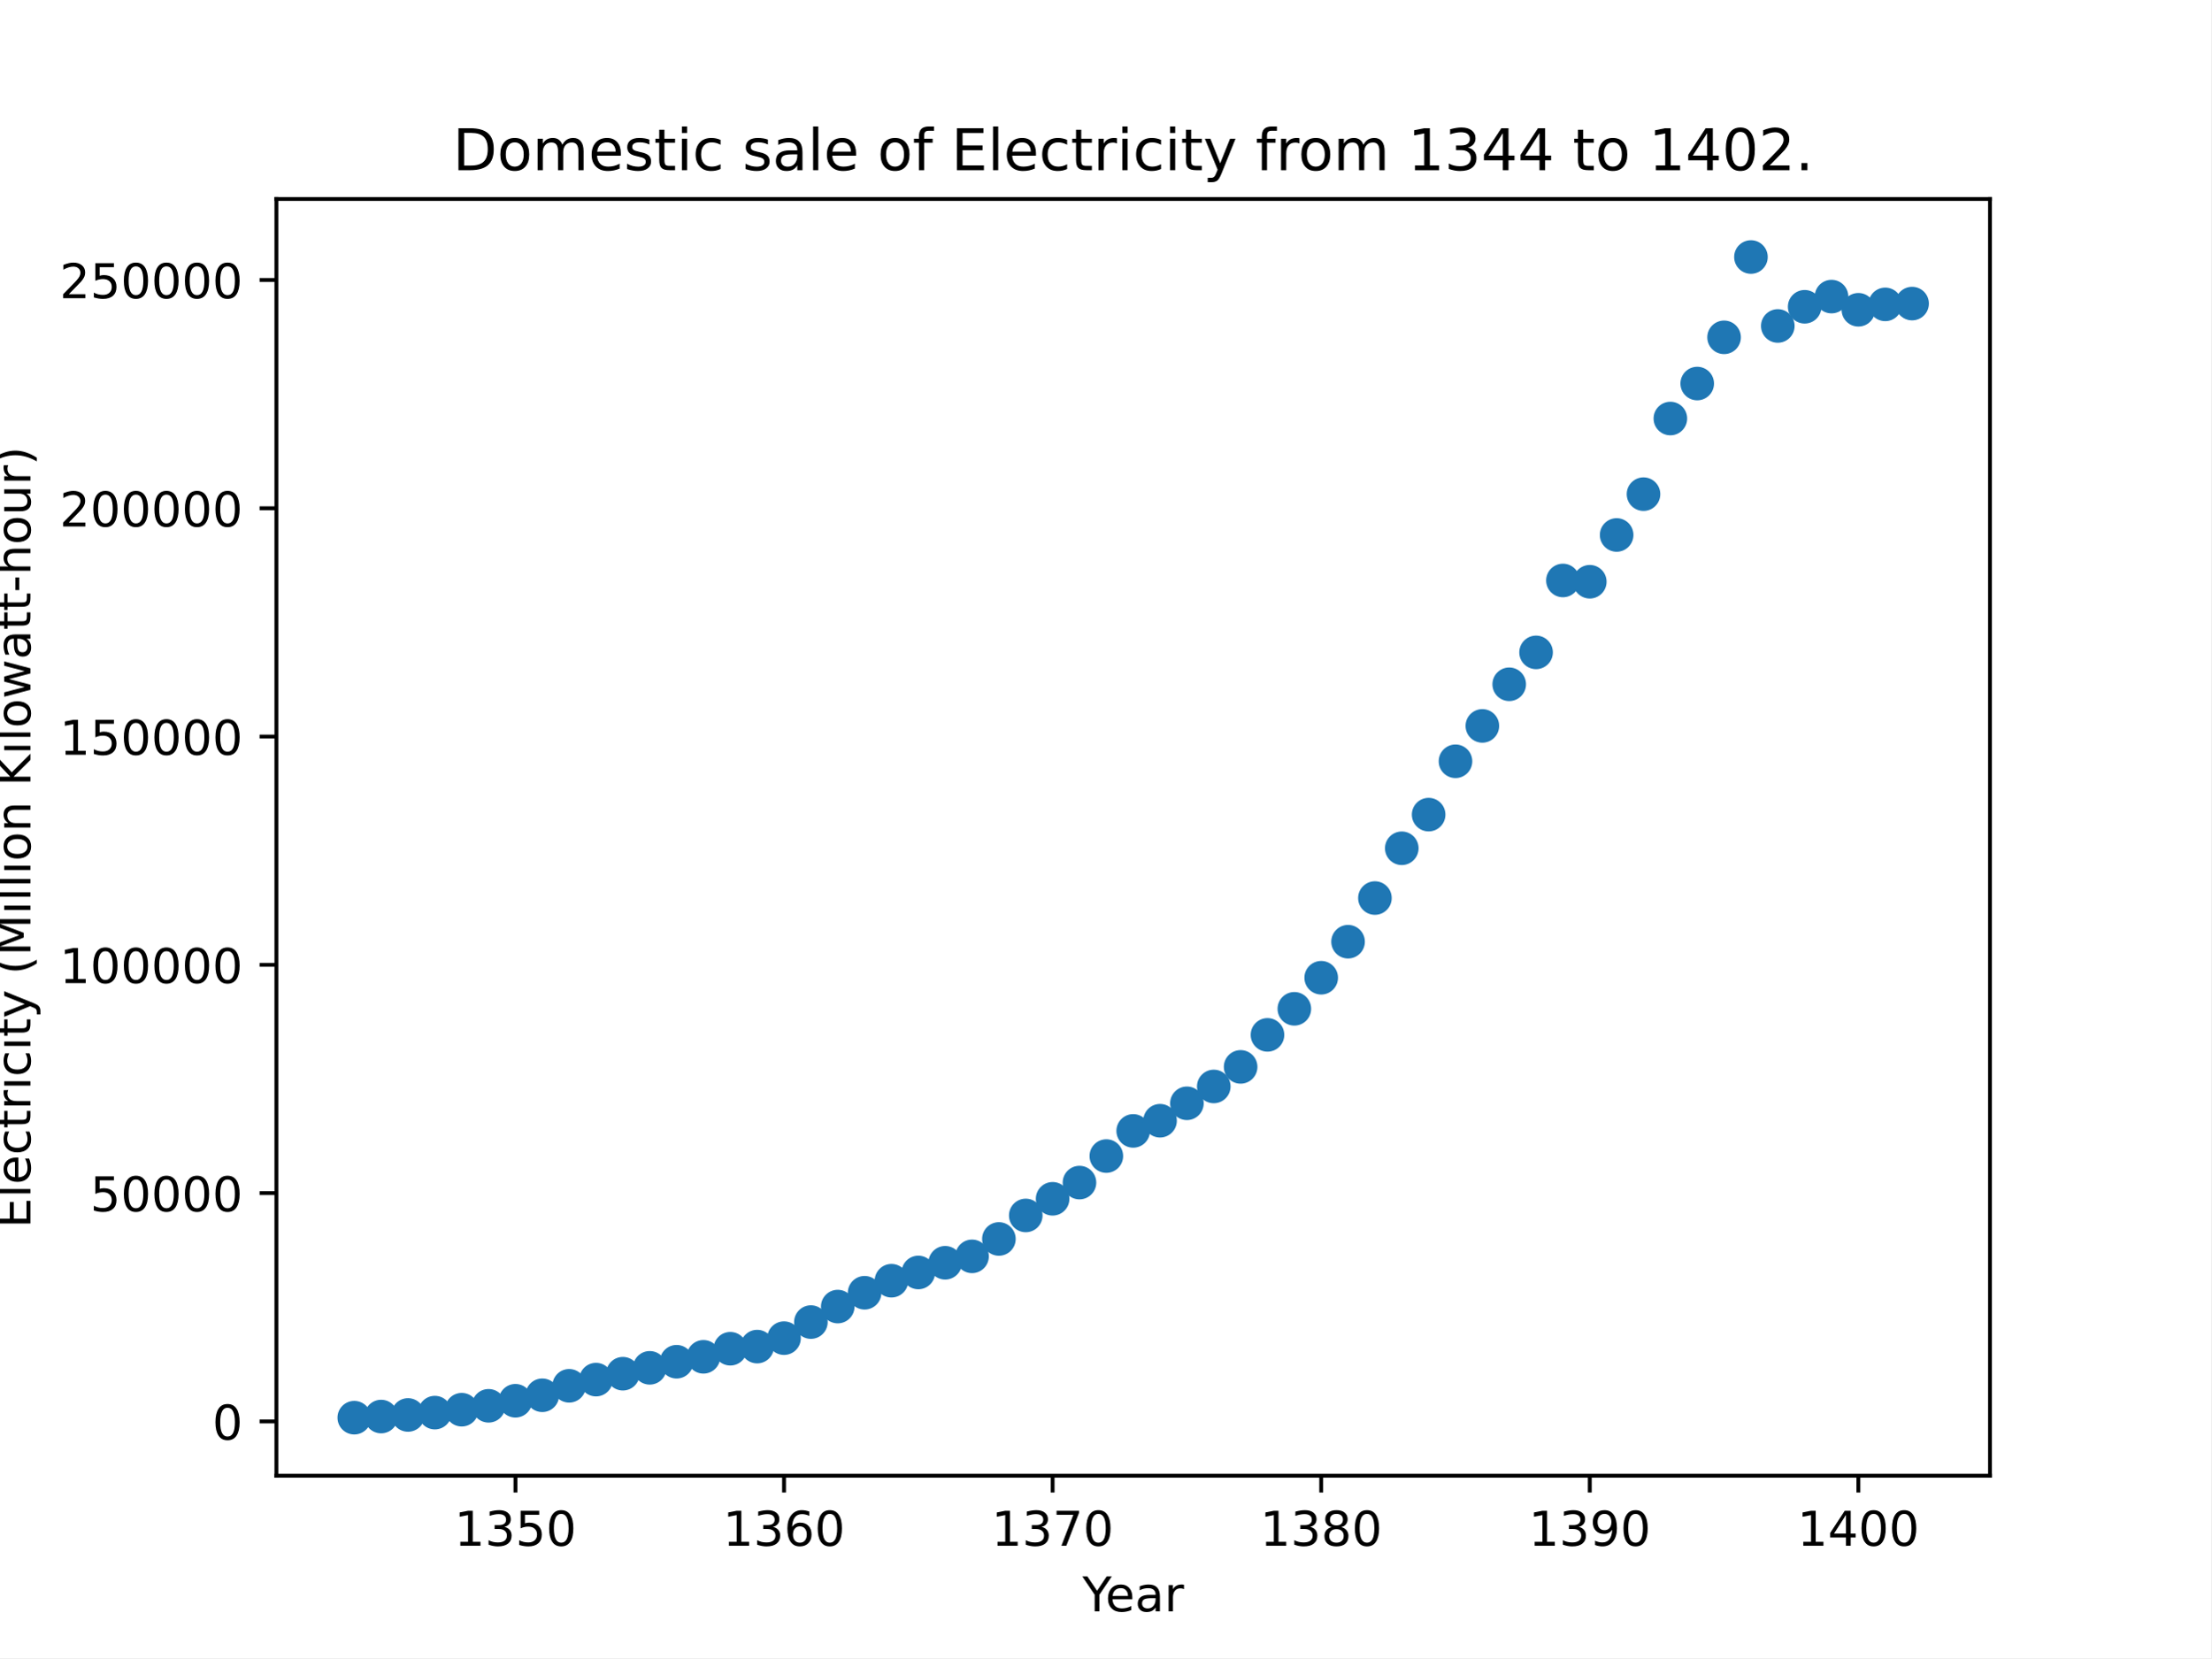
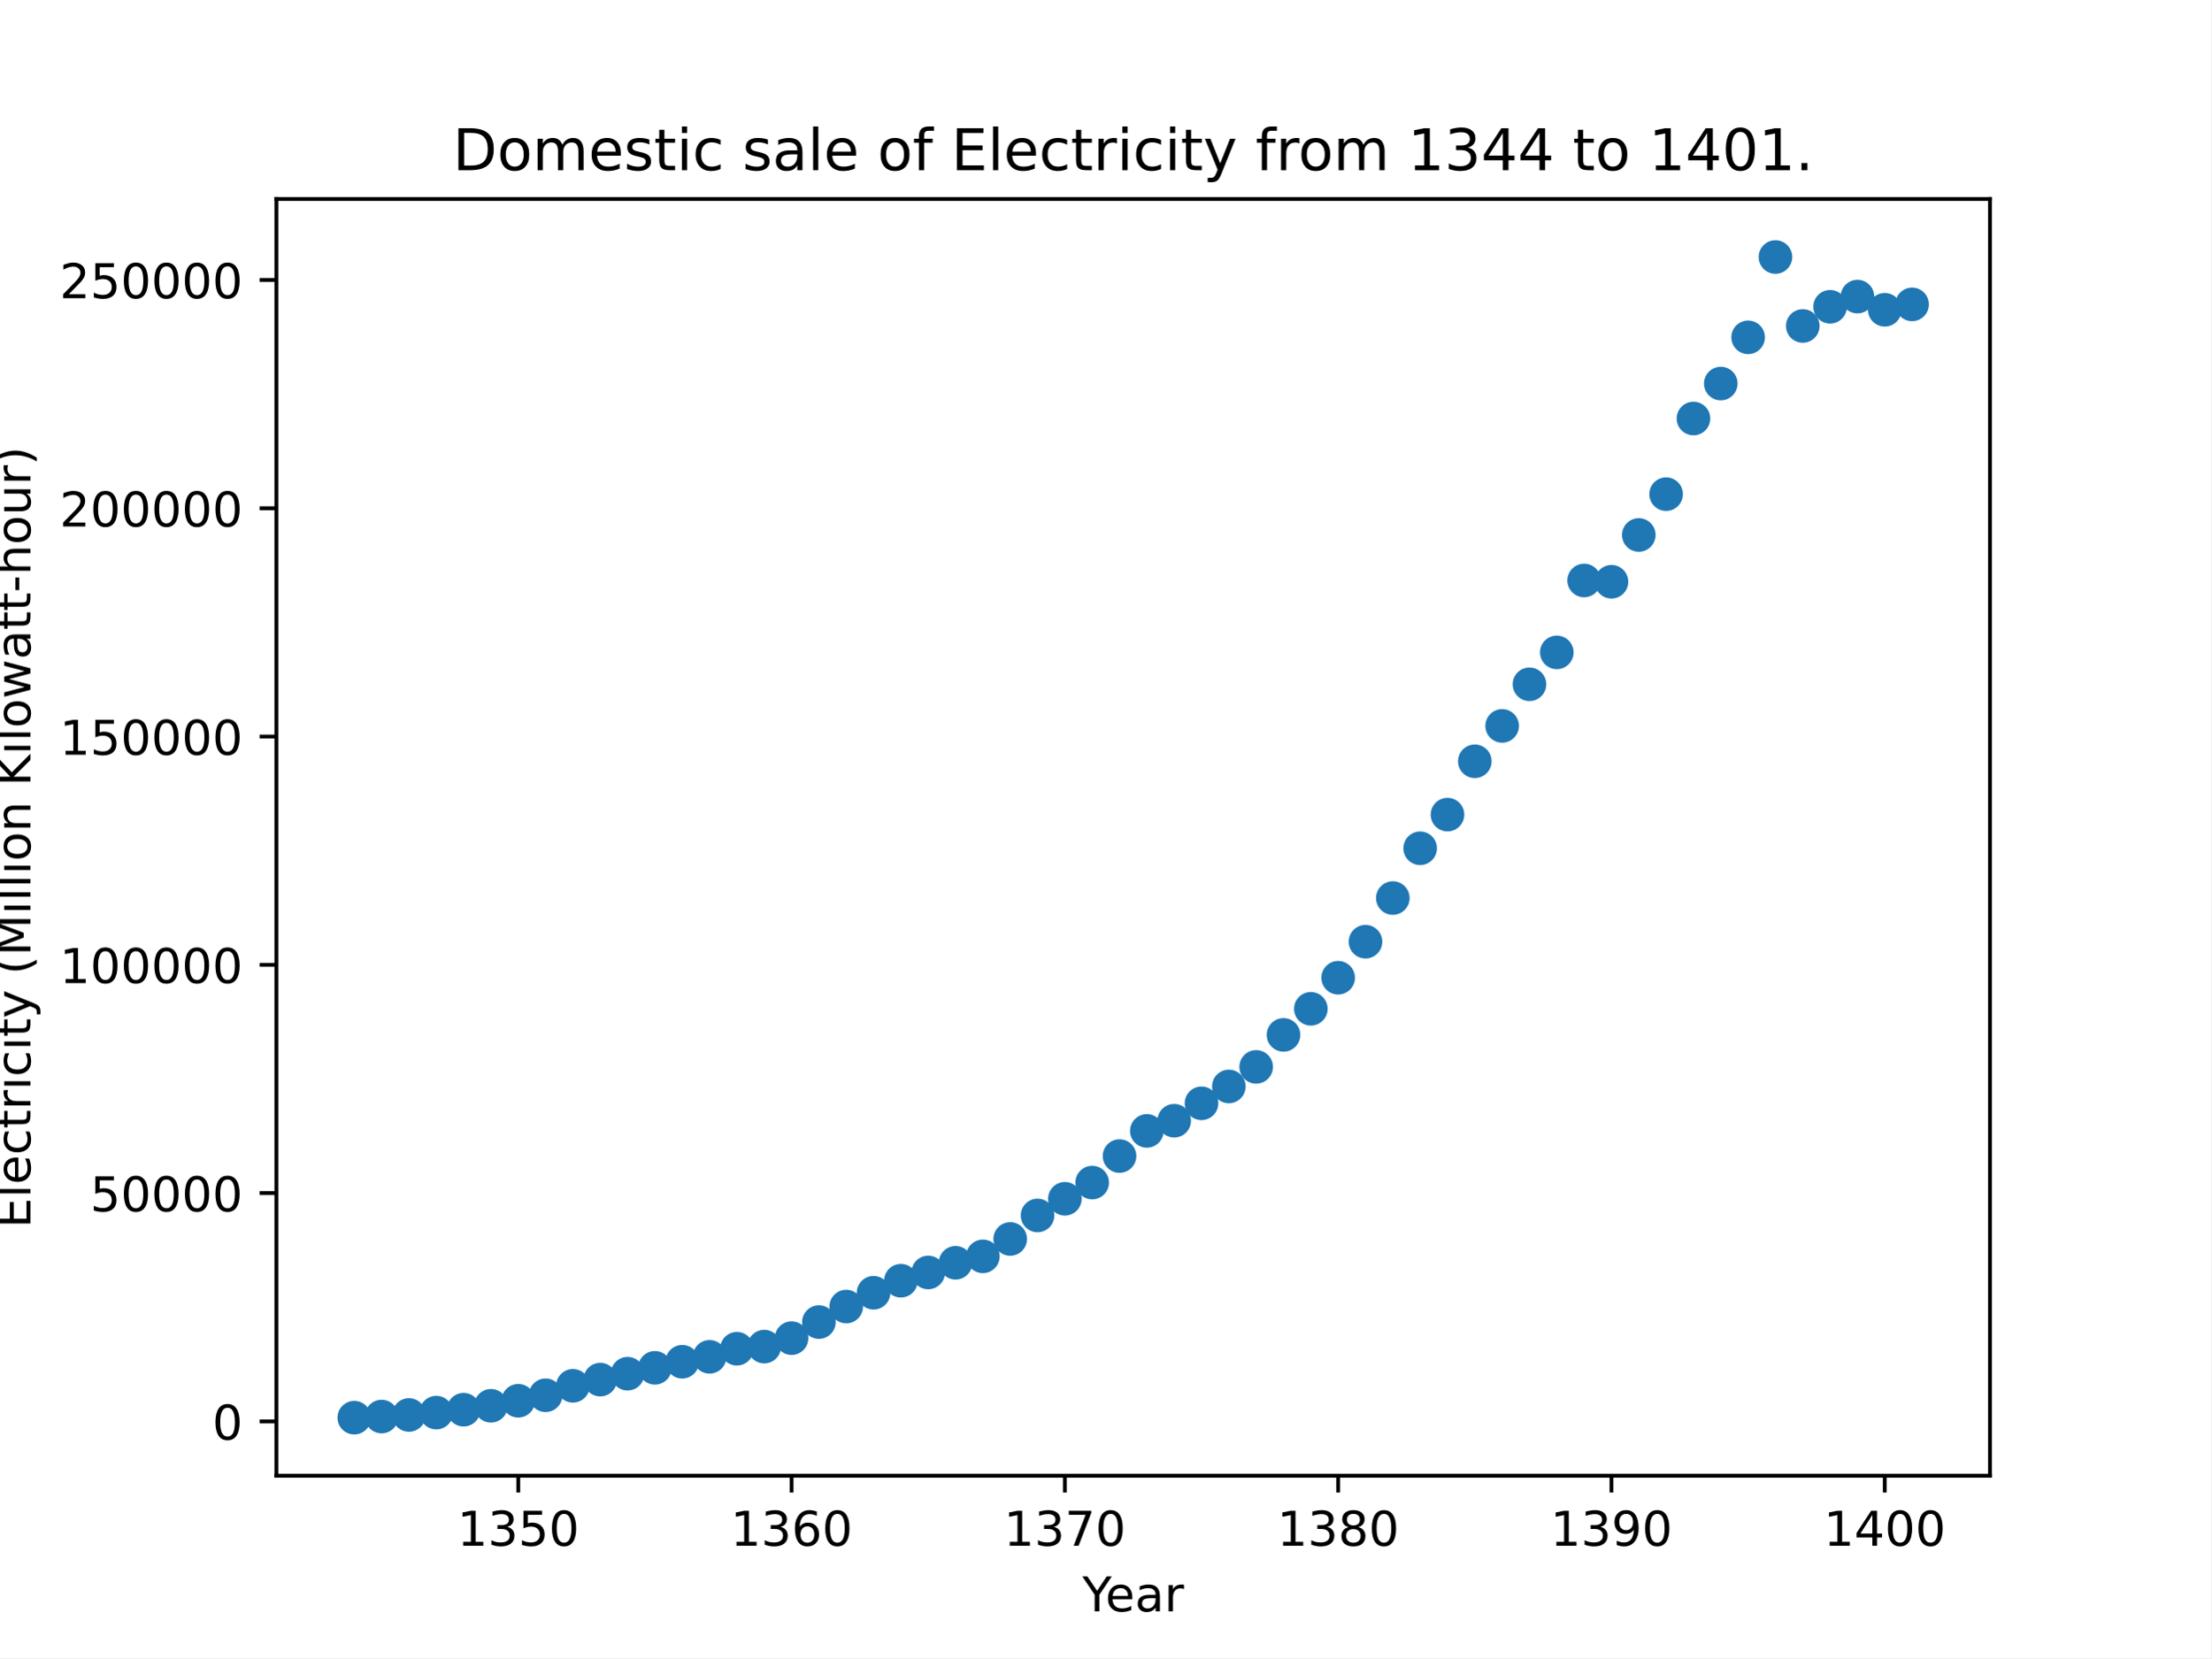
<svg xmlns="http://www.w3.org/2000/svg" xmlns:xlink="http://www.w3.org/1999/xlink" width="460.8pt" height="345.6pt" viewBox="0 0 460.8 345.6" version="1.1">
  <defs>
    <style type="text/css">*{stroke-linejoin: round; stroke-linecap: butt}</style>
  </defs>
  <g id="figure_1">
    <g id="patch_1">
      <path d="M 0 345.6  L 460.8 345.6  L 460.8 0  L 0 0  z " style="fill: #ffffff" />
    </g>
    <g id="axes_1">
      <g id="patch_2">
        <path d="M 57.6 307.584  L 414.72 307.584  L 414.72 41.472  L 57.6 41.472  z " style="fill: #ffffff" />
      </g>
      <g id="PathCollection_1">
        <defs>
-           <path id="m6c94545c7d" d="M 0 3  C 0.796 3 1.559 2.684 2.121 2.121  C 2.684 1.559 3 0.796 3 0  C 3 -0.796 2.684 -1.559 2.121 -2.121  C 1.559 -2.684 0.796 -3 0 -3  C -0.796 -3 -1.559 -2.684 -2.121 -2.121  C -2.684 -1.559 -3 -0.796 -3 0  C -3 0.796 -2.684 1.559 -2.121 2.121  C -1.559 2.684 -0.796 3 0 3  z " style="stroke: #1f77b4" />
+           <path id="m1fe29f8b60" d="M 0 3  C 0.796 3 1.559 2.684 2.121 2.121  C 2.684 1.559 3 0.796 3 0  C 3 -0.796 2.684 -1.559 2.121 -2.121  C 1.559 -2.684 0.796 -3 0 -3  C -0.796 -3 -1.559 -2.684 -2.121 -2.121  C -2.684 -1.559 -3 -0.796 -3 0  C -3 0.796 -2.684 1.559 -2.121 2.121  C -1.559 2.684 -0.796 3 0 3  z " style="stroke: #1f77b4" />
        </defs>
-         <g clip-path="url(#p68ad4eef3e)">
-           <use xlink:href="#m6c94545c7d" x="73.833" y="295.488" style="fill: #1f77b4; stroke: #1f77b4" />
-           <use xlink:href="#m6c94545c7d" x="79.43" y="295.254" style="fill: #1f77b4; stroke: #1f77b4" />
-           <use xlink:href="#m6c94545c7d" x="85.028" y="294.924" style="fill: #1f77b4; stroke: #1f77b4" />
-           <use xlink:href="#m6c94545c7d" x="90.625" y="294.434" style="fill: #1f77b4; stroke: #1f77b4" />
-           <use xlink:href="#m6c94545c7d" x="96.223" y="293.826" style="fill: #1f77b4; stroke: #1f77b4" />
-           <use xlink:href="#m6c94545c7d" x="101.82" y="293.012" style="fill: #1f77b4; stroke: #1f77b4" />
-           <use xlink:href="#m6c94545c7d" x="107.418" y="291.964" style="fill: #1f77b4; stroke: #1f77b4" />
-           <use xlink:href="#m6c94545c7d" x="113.015" y="290.818" style="fill: #1f77b4; stroke: #1f77b4" />
-           <use xlink:href="#m6c94545c7d" x="118.613" y="288.845" style="fill: #1f77b4; stroke: #1f77b4" />
-           <use xlink:href="#m6c94545c7d" x="124.21" y="287.555" style="fill: #1f77b4; stroke: #1f77b4" />
-           <use xlink:href="#m6c94545c7d" x="129.808" y="286.323" style="fill: #1f77b4; stroke: #1f77b4" />
-           <use xlink:href="#m6c94545c7d" x="135.405" y="285.098" style="fill: #1f77b4; stroke: #1f77b4" />
-           <use xlink:href="#m6c94545c7d" x="141.003" y="283.83" style="fill: #1f77b4; stroke: #1f77b4" />
-           <use xlink:href="#m6c94545c7d" x="146.6" y="282.803" style="fill: #1f77b4; stroke: #1f77b4" />
-           <use xlink:href="#m6c94545c7d" x="152.198" y="281.117" style="fill: #1f77b4; stroke: #1f77b4" />
-           <use xlink:href="#m6c94545c7d" x="157.795" y="280.674" style="fill: #1f77b4; stroke: #1f77b4" />
-           <use xlink:href="#m6c94545c7d" x="163.393" y="278.912" style="fill: #1f77b4; stroke: #1f77b4" />
-           <use xlink:href="#m6c94545c7d" x="168.99" y="275.563" style="fill: #1f77b4; stroke: #1f77b4" />
-           <use xlink:href="#m6c94545c7d" x="174.588" y="272.328" style="fill: #1f77b4; stroke: #1f77b4" />
-           <use xlink:href="#m6c94545c7d" x="180.185" y="269.451" style="fill: #1f77b4; stroke: #1f77b4" />
-           <use xlink:href="#m6c94545c7d" x="185.783" y="266.942" style="fill: #1f77b4; stroke: #1f77b4" />
-           <use xlink:href="#m6c94545c7d" x="191.38" y="265.223" style="fill: #1f77b4; stroke: #1f77b4" />
-           <use xlink:href="#m6c94545c7d" x="196.978" y="263.204" style="fill: #1f77b4; stroke: #1f77b4" />
-           <use xlink:href="#m6c94545c7d" x="202.575" y="261.865" style="fill: #1f77b4; stroke: #1f77b4" />
-           <use xlink:href="#m6c94545c7d" x="208.173" y="258.24" style="fill: #1f77b4; stroke: #1f77b4" />
-           <use xlink:href="#m6c94545c7d" x="213.77" y="253.338" style="fill: #1f77b4; stroke: #1f77b4" />
-           <use xlink:href="#m6c94545c7d" x="219.368" y="249.865" style="fill: #1f77b4; stroke: #1f77b4" />
-           <use xlink:href="#m6c94545c7d" x="224.965" y="246.487" style="fill: #1f77b4; stroke: #1f77b4" />
-           <use xlink:href="#m6c94545c7d" x="230.563" y="240.96" style="fill: #1f77b4; stroke: #1f77b4" />
-           <use xlink:href="#m6c94545c7d" x="236.16" y="235.716" style="fill: #1f77b4; stroke: #1f77b4" />
-           <use xlink:href="#m6c94545c7d" x="241.757" y="233.594" style="fill: #1f77b4; stroke: #1f77b4" />
-           <use xlink:href="#m6c94545c7d" x="247.355" y="229.962" style="fill: #1f77b4; stroke: #1f77b4" />
-           <use xlink:href="#m6c94545c7d" x="252.952" y="226.453" style="fill: #1f77b4; stroke: #1f77b4" />
-           <use xlink:href="#m6c94545c7d" x="258.55" y="222.372" style="fill: #1f77b4; stroke: #1f77b4" />
-           <use xlink:href="#m6c94545c7d" x="264.147" y="215.701" style="fill: #1f77b4; stroke: #1f77b4" />
-           <use xlink:href="#m6c94545c7d" x="269.745" y="210.267" style="fill: #1f77b4; stroke: #1f77b4" />
-           <use xlink:href="#m6c94545c7d" x="275.342" y="203.791" style="fill: #1f77b4; stroke: #1f77b4" />
-           <use xlink:href="#m6c94545c7d" x="280.94" y="196.28" style="fill: #1f77b4; stroke: #1f77b4" />
-           <use xlink:href="#m6c94545c7d" x="286.537" y="187.181" style="fill: #1f77b4; stroke: #1f77b4" />
-           <use xlink:href="#m6c94545c7d" x="292.135" y="176.805" style="fill: #1f77b4; stroke: #1f77b4" />
-           <use xlink:href="#m6c94545c7d" x="297.732" y="169.792" style="fill: #1f77b4; stroke: #1f77b4" />
-           <use xlink:href="#m6c94545c7d" x="303.33" y="158.673" style="fill: #1f77b4; stroke: #1f77b4" />
-           <use xlink:href="#m6c94545c7d" x="308.927" y="151.3" style="fill: #1f77b4; stroke: #1f77b4" />
-           <use xlink:href="#m6c94545c7d" x="314.525" y="142.625" style="fill: #1f77b4; stroke: #1f77b4" />
-           <use xlink:href="#m6c94545c7d" x="320.122" y="135.976" style="fill: #1f77b4; stroke: #1f77b4" />
-           <use xlink:href="#m6c94545c7d" x="325.72" y="120.987" style="fill: #1f77b4; stroke: #1f77b4" />
-           <use xlink:href="#m6c94545c7d" x="331.317" y="121.251" style="fill: #1f77b4; stroke: #1f77b4" />
-           <use xlink:href="#m6c94545c7d" x="336.915" y="111.502" style="fill: #1f77b4; stroke: #1f77b4" />
-           <use xlink:href="#m6c94545c7d" x="342.512" y="102.995" style="fill: #1f77b4; stroke: #1f77b4" />
-           <use xlink:href="#m6c94545c7d" x="348.11" y="87.231" style="fill: #1f77b4; stroke: #1f77b4" />
-           <use xlink:href="#m6c94545c7d" x="353.707" y="79.942" style="fill: #1f77b4; stroke: #1f77b4" />
-           <use xlink:href="#m6c94545c7d" x="359.305" y="70.308" style="fill: #1f77b4; stroke: #1f77b4" />
-           <use xlink:href="#m6c94545c7d" x="364.902" y="53.568" style="fill: #1f77b4; stroke: #1f77b4" />
-           <use xlink:href="#m6c94545c7d" x="370.5" y="67.939" style="fill: #1f77b4; stroke: #1f77b4" />
-           <use xlink:href="#m6c94545c7d" x="376.097" y="63.938" style="fill: #1f77b4; stroke: #1f77b4" />
-           <use xlink:href="#m6c94545c7d" x="381.695" y="61.815" style="fill: #1f77b4; stroke: #1f77b4" />
-           <use xlink:href="#m6c94545c7d" x="387.292" y="64.564" style="fill: #1f77b4; stroke: #1f77b4" />
-           <use xlink:href="#m6c94545c7d" x="392.89" y="63.439" style="fill: #1f77b4; stroke: #1f77b4" />
-           <use xlink:href="#m6c94545c7d" x="398.487" y="63.273" style="fill: #1f77b4; stroke: #1f77b4" />
+         <g clip-path="url(#p5ffc9adc49)">
+           <use xlink:href="#m1fe29f8b60" x="73.833" y="295.488" style="fill: #1f77b4; stroke: #1f77b4" />
+           <use xlink:href="#m1fe29f8b60" x="79.528" y="295.254" style="fill: #1f77b4; stroke: #1f77b4" />
+           <use xlink:href="#m1fe29f8b60" x="85.224" y="294.924" style="fill: #1f77b4; stroke: #1f77b4" />
+           <use xlink:href="#m1fe29f8b60" x="90.92" y="294.434" style="fill: #1f77b4; stroke: #1f77b4" />
+           <use xlink:href="#m1fe29f8b60" x="96.616" y="293.826" style="fill: #1f77b4; stroke: #1f77b4" />
+           <use xlink:href="#m1fe29f8b60" x="102.311" y="293.012" style="fill: #1f77b4; stroke: #1f77b4" />
+           <use xlink:href="#m1fe29f8b60" x="108.007" y="291.964" style="fill: #1f77b4; stroke: #1f77b4" />
+           <use xlink:href="#m1fe29f8b60" x="113.703" y="290.818" style="fill: #1f77b4; stroke: #1f77b4" />
+           <use xlink:href="#m1fe29f8b60" x="119.398" y="288.845" style="fill: #1f77b4; stroke: #1f77b4" />
+           <use xlink:href="#m1fe29f8b60" x="125.094" y="287.555" style="fill: #1f77b4; stroke: #1f77b4" />
+           <use xlink:href="#m1fe29f8b60" x="130.79" y="286.323" style="fill: #1f77b4; stroke: #1f77b4" />
+           <use xlink:href="#m1fe29f8b60" x="136.485" y="285.098" style="fill: #1f77b4; stroke: #1f77b4" />
+           <use xlink:href="#m1fe29f8b60" x="142.181" y="283.83" style="fill: #1f77b4; stroke: #1f77b4" />
+           <use xlink:href="#m1fe29f8b60" x="147.877" y="282.803" style="fill: #1f77b4; stroke: #1f77b4" />
+           <use xlink:href="#m1fe29f8b60" x="153.572" y="281.117" style="fill: #1f77b4; stroke: #1f77b4" />
+           <use xlink:href="#m1fe29f8b60" x="159.268" y="280.674" style="fill: #1f77b4; stroke: #1f77b4" />
+           <use xlink:href="#m1fe29f8b60" x="164.964" y="278.912" style="fill: #1f77b4; stroke: #1f77b4" />
+           <use xlink:href="#m1fe29f8b60" x="170.66" y="275.563" style="fill: #1f77b4; stroke: #1f77b4" />
+           <use xlink:href="#m1fe29f8b60" x="176.355" y="272.328" style="fill: #1f77b4; stroke: #1f77b4" />
+           <use xlink:href="#m1fe29f8b60" x="182.051" y="269.451" style="fill: #1f77b4; stroke: #1f77b4" />
+           <use xlink:href="#m1fe29f8b60" x="187.747" y="266.942" style="fill: #1f77b4; stroke: #1f77b4" />
+           <use xlink:href="#m1fe29f8b60" x="193.442" y="265.223" style="fill: #1f77b4; stroke: #1f77b4" />
+           <use xlink:href="#m1fe29f8b60" x="199.138" y="263.204" style="fill: #1f77b4; stroke: #1f77b4" />
+           <use xlink:href="#m1fe29f8b60" x="204.834" y="261.865" style="fill: #1f77b4; stroke: #1f77b4" />
+           <use xlink:href="#m1fe29f8b60" x="210.529" y="258.24" style="fill: #1f77b4; stroke: #1f77b4" />
+           <use xlink:href="#m1fe29f8b60" x="216.225" y="253.338" style="fill: #1f77b4; stroke: #1f77b4" />
+           <use xlink:href="#m1fe29f8b60" x="221.921" y="249.865" style="fill: #1f77b4; stroke: #1f77b4" />
+           <use xlink:href="#m1fe29f8b60" x="227.616" y="246.487" style="fill: #1f77b4; stroke: #1f77b4" />
+           <use xlink:href="#m1fe29f8b60" x="233.312" y="240.96" style="fill: #1f77b4; stroke: #1f77b4" />
+           <use xlink:href="#m1fe29f8b60" x="239.008" y="235.716" style="fill: #1f77b4; stroke: #1f77b4" />
+           <use xlink:href="#m1fe29f8b60" x="244.704" y="233.594" style="fill: #1f77b4; stroke: #1f77b4" />
+           <use xlink:href="#m1fe29f8b60" x="250.399" y="229.962" style="fill: #1f77b4; stroke: #1f77b4" />
+           <use xlink:href="#m1fe29f8b60" x="256.095" y="226.453" style="fill: #1f77b4; stroke: #1f77b4" />
+           <use xlink:href="#m1fe29f8b60" x="261.791" y="222.372" style="fill: #1f77b4; stroke: #1f77b4" />
+           <use xlink:href="#m1fe29f8b60" x="267.486" y="215.701" style="fill: #1f77b4; stroke: #1f77b4" />
+           <use xlink:href="#m1fe29f8b60" x="273.182" y="210.267" style="fill: #1f77b4; stroke: #1f77b4" />
+           <use xlink:href="#m1fe29f8b60" x="278.878" y="203.791" style="fill: #1f77b4; stroke: #1f77b4" />
+           <use xlink:href="#m1fe29f8b60" x="284.573" y="196.28" style="fill: #1f77b4; stroke: #1f77b4" />
+           <use xlink:href="#m1fe29f8b60" x="290.269" y="187.181" style="fill: #1f77b4; stroke: #1f77b4" />
+           <use xlink:href="#m1fe29f8b60" x="295.965" y="176.805" style="fill: #1f77b4; stroke: #1f77b4" />
+           <use xlink:href="#m1fe29f8b60" x="301.66" y="169.792" style="fill: #1f77b4; stroke: #1f77b4" />
+           <use xlink:href="#m1fe29f8b60" x="307.356" y="158.673" style="fill: #1f77b4; stroke: #1f77b4" />
+           <use xlink:href="#m1fe29f8b60" x="313.052" y="151.3" style="fill: #1f77b4; stroke: #1f77b4" />
+           <use xlink:href="#m1fe29f8b60" x="318.748" y="142.625" style="fill: #1f77b4; stroke: #1f77b4" />
+           <use xlink:href="#m1fe29f8b60" x="324.443" y="135.976" style="fill: #1f77b4; stroke: #1f77b4" />
+           <use xlink:href="#m1fe29f8b60" x="330.139" y="120.987" style="fill: #1f77b4; stroke: #1f77b4" />
+           <use xlink:href="#m1fe29f8b60" x="335.835" y="121.251" style="fill: #1f77b4; stroke: #1f77b4" />
+           <use xlink:href="#m1fe29f8b60" x="341.53" y="111.502" style="fill: #1f77b4; stroke: #1f77b4" />
+           <use xlink:href="#m1fe29f8b60" x="347.226" y="102.995" style="fill: #1f77b4; stroke: #1f77b4" />
+           <use xlink:href="#m1fe29f8b60" x="352.922" y="87.231" style="fill: #1f77b4; stroke: #1f77b4" />
+           <use xlink:href="#m1fe29f8b60" x="358.617" y="79.942" style="fill: #1f77b4; stroke: #1f77b4" />
+           <use xlink:href="#m1fe29f8b60" x="364.313" y="70.308" style="fill: #1f77b4; stroke: #1f77b4" />
+           <use xlink:href="#m1fe29f8b60" x="370.009" y="53.568" style="fill: #1f77b4; stroke: #1f77b4" />
+           <use xlink:href="#m1fe29f8b60" x="375.704" y="67.939" style="fill: #1f77b4; stroke: #1f77b4" />
+           <use xlink:href="#m1fe29f8b60" x="381.4" y="63.938" style="fill: #1f77b4; stroke: #1f77b4" />
+           <use xlink:href="#m1fe29f8b60" x="387.096" y="61.815" style="fill: #1f77b4; stroke: #1f77b4" />
+           <use xlink:href="#m1fe29f8b60" x="392.792" y="64.564" style="fill: #1f77b4; stroke: #1f77b4" />
+           <use xlink:href="#m1fe29f8b60" x="398.487" y="63.439" style="fill: #1f77b4; stroke: #1f77b4" />
        </g>
      </g>
      <g id="matplotlib.axis_1">
        <g id="xtick_1">
          <g id="line2d_1">
            <defs>
-               <path id="md892eb3943" d="M 0 0  L 0 3.5  " style="stroke: #000000; stroke-width: 0.8" />
+               <path id="m4a4924de53" d="M 0 0  L 0 3.5  " style="stroke: #000000; stroke-width: 0.8" />
            </defs>
            <g>
-               <use xlink:href="#md892eb3943" x="107.418" y="307.584" style="stroke: #000000; stroke-width: 0.8" />
+               <use xlink:href="#m4a4924de53" x="108.007" y="307.584" style="stroke: #000000; stroke-width: 0.8" />
            </g>
          </g>
          <g id="text_1">
-             <g transform="translate(94.69268 322.1824) scale(0.1 -0.1)">
+             <g transform="translate(95.28189 322.1824) scale(0.1 -0.1)">
              <defs>
                <path id="DejaVuSans-31" d="M 794 531  L 1825 531  L 1825 4091  L 703 3866  L 703 4441  L 1819 4666  L 2450 4666  L 2450 531  L 3481 531  L 3481 0  L 794 0  L 794 531  z " transform="scale(0.015625)" />
                <path id="DejaVuSans-33" d="M 2597 2516  Q 3050 2419 3304 2112  Q 3559 1806 3559 1356  Q 3559 666 3084 287  Q 2609 -91 1734 -91  Q 1441 -91 1130 -33  Q 819 25 488 141  L 488 750  Q 750 597 1062 519  Q 1375 441 1716 441  Q 2309 441 2620 675  Q 2931 909 2931 1356  Q 2931 1769 2642 2001  Q 2353 2234 1838 2234  L 1294 2234  L 1294 2753  L 1863 2753  Q 2328 2753 2575 2939  Q 2822 3125 2822 3475  Q 2822 3834 2567 4026  Q 2313 4219 1838 4219  Q 1578 4219 1281 4162  Q 984 4106 628 3988  L 628 4550  Q 988 4650 1302 4700  Q 1616 4750 1894 4750  Q 2613 4750 3031 4423  Q 3450 4097 3450 3541  Q 3450 3153 3228 2886  Q 3006 2619 2597 2516  z " transform="scale(0.015625)" />
                <path id="DejaVuSans-35" d="M 691 4666  L 3169 4666  L 3169 4134  L 1269 4134  L 1269 2991  Q 1406 3038 1543 3061  Q 1681 3084 1819 3084  Q 2600 3084 3056 2656  Q 3513 2228 3513 1497  Q 3513 744 3044 326  Q 2575 -91 1722 -91  Q 1428 -91 1123 -41  Q 819 9 494 109  L 494 744  Q 775 591 1075 516  Q 1375 441 1709 441  Q 2250 441 2565 725  Q 2881 1009 2881 1497  Q 2881 1984 2565 2268  Q 2250 2553 1709 2553  Q 1456 2553 1204 2497  Q 953 2441 691 2322  L 691 4666  z " transform="scale(0.015625)" />
                <path id="DejaVuSans-30" d="M 2034 4250  Q 1547 4250 1301 3770  Q 1056 3291 1056 2328  Q 1056 1369 1301 889  Q 1547 409 2034 409  Q 2525 409 2770 889  Q 3016 1369 3016 2328  Q 3016 3291 2770 3770  Q 2525 4250 2034 4250  z M 2034 4750  Q 2819 4750 3233 4129  Q 3647 3509 3647 2328  Q 3647 1150 3233 529  Q 2819 -91 2034 -91  Q 1250 -91 836 529  Q 422 1150 422 2328  Q 422 3509 836 4129  Q 1250 4750 2034 4750  z " transform="scale(0.015625)" />
              </defs>
              <use xlink:href="#DejaVuSans-31" />
              <use xlink:href="#DejaVuSans-33" x="63.623" />
              <use xlink:href="#DejaVuSans-35" x="127.246" />
              <use xlink:href="#DejaVuSans-30" x="190.869" />
            </g>
          </g>
        </g>
        <g id="xtick_2">
          <g id="line2d_2">
            <g>
-               <use xlink:href="#md892eb3943" x="163.393" y="307.584" style="stroke: #000000; stroke-width: 0.8" />
+               <use xlink:href="#m4a4924de53" x="164.964" y="307.584" style="stroke: #000000; stroke-width: 0.8" />
            </g>
          </g>
          <g id="text_2">
-             <g transform="translate(150.6676 322.1824) scale(0.1 -0.1)">
+             <g transform="translate(152.2388 322.1824) scale(0.1 -0.1)">
              <defs>
                <path id="DejaVuSans-36" d="M 2113 2584  Q 1688 2584 1439 2293  Q 1191 2003 1191 1497  Q 1191 994 1439 701  Q 1688 409 2113 409  Q 2538 409 2786 701  Q 3034 994 3034 1497  Q 3034 2003 2786 2293  Q 2538 2584 2113 2584  z M 3366 4563  L 3366 3988  Q 3128 4100 2886 4159  Q 2644 4219 2406 4219  Q 1781 4219 1451 3797  Q 1122 3375 1075 2522  Q 1259 2794 1537 2939  Q 1816 3084 2150 3084  Q 2853 3084 3261 2657  Q 3669 2231 3669 1497  Q 3669 778 3244 343  Q 2819 -91 2113 -91  Q 1303 -91 875 529  Q 447 1150 447 2328  Q 447 3434 972 4092  Q 1497 4750 2381 4750  Q 2619 4750 2861 4703  Q 3103 4656 3366 4563  z " transform="scale(0.015625)" />
              </defs>
              <use xlink:href="#DejaVuSans-31" />
              <use xlink:href="#DejaVuSans-33" x="63.623" />
              <use xlink:href="#DejaVuSans-36" x="127.246" />
              <use xlink:href="#DejaVuSans-30" x="190.869" />
            </g>
          </g>
        </g>
        <g id="xtick_3">
          <g id="line2d_3">
            <g>
-               <use xlink:href="#md892eb3943" x="219.368" y="307.584" style="stroke: #000000; stroke-width: 0.8" />
+               <use xlink:href="#m4a4924de53" x="221.921" y="307.584" style="stroke: #000000; stroke-width: 0.8" />
            </g>
          </g>
          <g id="text_3">
-             <g transform="translate(206.6425 322.1824) scale(0.1 -0.1)">
+             <g transform="translate(209.1958 322.1824) scale(0.1 -0.1)">
              <defs>
                <path id="DejaVuSans-37" d="M 525 4666  L 3525 4666  L 3525 4397  L 1831 0  L 1172 0  L 2766 4134  L 525 4134  L 525 4666  z " transform="scale(0.015625)" />
              </defs>
              <use xlink:href="#DejaVuSans-31" />
              <use xlink:href="#DejaVuSans-33" x="63.623" />
              <use xlink:href="#DejaVuSans-37" x="127.246" />
              <use xlink:href="#DejaVuSans-30" x="190.869" />
            </g>
          </g>
        </g>
        <g id="xtick_4">
          <g id="line2d_4">
            <g>
-               <use xlink:href="#md892eb3943" x="275.342" y="307.584" style="stroke: #000000; stroke-width: 0.8" />
+               <use xlink:href="#m4a4924de53" x="278.878" y="307.584" style="stroke: #000000; stroke-width: 0.8" />
            </g>
          </g>
          <g id="text_4">
-             <g transform="translate(262.6174 322.1824) scale(0.1 -0.1)">
+             <g transform="translate(266.1527 322.1824) scale(0.1 -0.1)">
              <defs>
                <path id="DejaVuSans-38" d="M 2034 2216  Q 1584 2216 1326 1975  Q 1069 1734 1069 1313  Q 1069 891 1326 650  Q 1584 409 2034 409  Q 2484 409 2743 651  Q 3003 894 3003 1313  Q 3003 1734 2745 1975  Q 2488 2216 2034 2216  z M 1403 2484  Q 997 2584 770 2862  Q 544 3141 544 3541  Q 544 4100 942 4425  Q 1341 4750 2034 4750  Q 2731 4750 3128 4425  Q 3525 4100 3525 3541  Q 3525 3141 3298 2862  Q 3072 2584 2669 2484  Q 3125 2378 3379 2068  Q 3634 1759 3634 1313  Q 3634 634 3220 271  Q 2806 -91 2034 -91  Q 1263 -91 848 271  Q 434 634 434 1313  Q 434 1759 690 2068  Q 947 2378 1403 2484  z M 1172 3481  Q 1172 3119 1398 2916  Q 1625 2713 2034 2713  Q 2441 2713 2670 2916  Q 2900 3119 2900 3481  Q 2900 3844 2670 4047  Q 2441 4250 2034 4250  Q 1625 4250 1398 4047  Q 1172 3844 1172 3481  z " transform="scale(0.015625)" />
              </defs>
              <use xlink:href="#DejaVuSans-31" />
              <use xlink:href="#DejaVuSans-33" x="63.623" />
              <use xlink:href="#DejaVuSans-38" x="127.246" />
              <use xlink:href="#DejaVuSans-30" x="190.869" />
            </g>
          </g>
        </g>
        <g id="xtick_5">
          <g id="line2d_5">
            <g>
-               <use xlink:href="#md892eb3943" x="331.317" y="307.584" style="stroke: #000000; stroke-width: 0.8" />
+               <use xlink:href="#m4a4924de53" x="335.835" y="307.584" style="stroke: #000000; stroke-width: 0.8" />
            </g>
          </g>
          <g id="text_5">
-             <g transform="translate(318.5924 322.1824) scale(0.1 -0.1)">
+             <g transform="translate(323.1096 322.1824) scale(0.1 -0.1)">
              <defs>
                <path id="DejaVuSans-39" d="M 703 97  L 703 672  Q 941 559 1184 500  Q 1428 441 1663 441  Q 2288 441 2617 861  Q 2947 1281 2994 2138  Q 2813 1869 2534 1725  Q 2256 1581 1919 1581  Q 1219 1581 811 2004  Q 403 2428 403 3163  Q 403 3881 828 4315  Q 1253 4750 1959 4750  Q 2769 4750 3195 4129  Q 3622 3509 3622 2328  Q 3622 1225 3098 567  Q 2575 -91 1691 -91  Q 1453 -91 1209 -44  Q 966 3 703 97  z M 1959 2075  Q 2384 2075 2632 2365  Q 2881 2656 2881 3163  Q 2881 3666 2632 3958  Q 2384 4250 1959 4250  Q 1534 4250 1286 3958  Q 1038 3666 1038 3163  Q 1038 2656 1286 2365  Q 1534 2075 1959 2075  z " transform="scale(0.015625)" />
              </defs>
              <use xlink:href="#DejaVuSans-31" />
              <use xlink:href="#DejaVuSans-33" x="63.623" />
              <use xlink:href="#DejaVuSans-39" x="127.246" />
              <use xlink:href="#DejaVuSans-30" x="190.869" />
            </g>
          </g>
        </g>
        <g id="xtick_6">
          <g id="line2d_6">
            <g>
-               <use xlink:href="#md892eb3943" x="387.292" y="307.584" style="stroke: #000000; stroke-width: 0.8" />
+               <use xlink:href="#m4a4924de53" x="392.792" y="307.584" style="stroke: #000000; stroke-width: 0.8" />
            </g>
          </g>
          <g id="text_6">
-             <g transform="translate(374.5673 322.1824) scale(0.1 -0.1)">
+             <g transform="translate(380.0666 322.1824) scale(0.1 -0.1)">
              <defs>
                <path id="DejaVuSans-34" d="M 2419 4116  L 825 1625  L 2419 1625  L 2419 4116  z M 2253 4666  L 3047 4666  L 3047 1625  L 3713 1625  L 3713 1100  L 3047 1100  L 3047 0  L 2419 0  L 2419 1100  L 313 1100  L 313 1709  L 2253 4666  z " transform="scale(0.015625)" />
              </defs>
              <use xlink:href="#DejaVuSans-31" />
              <use xlink:href="#DejaVuSans-34" x="63.623" />
              <use xlink:href="#DejaVuSans-30" x="127.246" />
              <use xlink:href="#DejaVuSans-30" x="190.869" />
            </g>
          </g>
        </g>
        <g id="text_7">
          <g transform="translate(225.5725 335.8606) scale(0.1 -0.1)">
            <defs>
              <path id="DejaVuSans-59" d="M -13 4666  L 666 4666  L 1959 2747  L 3244 4666  L 3922 4666  L 2272 2222  L 2272 0  L 1638 0  L 1638 2222  L -13 4666  z " transform="scale(0.015625)" />
              <path id="DejaVuSans-65" d="M 3597 1894  L 3597 1613  L 953 1613  Q 991 1019 1311 708  Q 1631 397 2203 397  Q 2534 397 2845 478  Q 3156 559 3463 722  L 3463 178  Q 3153 47 2828 -22  Q 2503 -91 2169 -91  Q 1331 -91 842 396  Q 353 884 353 1716  Q 353 2575 817 3079  Q 1281 3584 2069 3584  Q 2775 3584 3186 3129  Q 3597 2675 3597 1894  z M 3022 2063  Q 3016 2534 2758 2815  Q 2500 3097 2075 3097  Q 1594 3097 1305 2825  Q 1016 2553 972 2059  L 3022 2063  z " transform="scale(0.015625)" />
              <path id="DejaVuSans-61" d="M 2194 1759  Q 1497 1759 1228 1600  Q 959 1441 959 1056  Q 959 750 1161 570  Q 1363 391 1709 391  Q 2188 391 2477 730  Q 2766 1069 2766 1631  L 2766 1759  L 2194 1759  z M 3341 1997  L 3341 0  L 2766 0  L 2766 531  Q 2569 213 2275 61  Q 1981 -91 1556 -91  Q 1019 -91 701 211  Q 384 513 384 1019  Q 384 1609 779 1909  Q 1175 2209 1959 2209  L 2766 2209  L 2766 2266  Q 2766 2663 2505 2880  Q 2244 3097 1772 3097  Q 1472 3097 1187 3025  Q 903 2953 641 2809  L 641 3341  Q 956 3463 1253 3523  Q 1550 3584 1831 3584  Q 2591 3584 2966 3190  Q 3341 2797 3341 1997  z " transform="scale(0.015625)" />
              <path id="DejaVuSans-72" d="M 2631 2963  Q 2534 3019 2420 3045  Q 2306 3072 2169 3072  Q 1681 3072 1420 2755  Q 1159 2438 1159 1844  L 1159 0  L 581 0  L 581 3500  L 1159 3500  L 1159 2956  Q 1341 3275 1631 3429  Q 1922 3584 2338 3584  Q 2397 3584 2469 3576  Q 2541 3569 2628 3553  L 2631 2963  z " transform="scale(0.015625)" />
            </defs>
            <use xlink:href="#DejaVuSans-59" />
            <use xlink:href="#DejaVuSans-65" x="47.834" />
            <use xlink:href="#DejaVuSans-61" x="109.357" />
            <use xlink:href="#DejaVuSans-72" x="170.637" />
          </g>
        </g>
      </g>
      <g id="matplotlib.axis_2">
        <g id="ytick_1">
          <g id="line2d_7">
            <defs>
-               <path id="m02bc5e3528" d="M 0 0  L -3.5 0  " style="stroke: #000000; stroke-width: 0.8" />
+               <path id="mfcc4621522" d="M 0 0  L -3.5 0  " style="stroke: #000000; stroke-width: 0.8" />
            </defs>
            <g>
-               <use xlink:href="#m02bc5e3528" x="57.6" y="296.265" style="stroke: #000000; stroke-width: 0.8" />
+               <use xlink:href="#mfcc4621522" x="57.6" y="296.265" style="stroke: #000000; stroke-width: 0.8" />
            </g>
          </g>
          <g id="text_8">
            <g transform="translate(44.2375 300.0638) scale(0.1 -0.1)">
              <use xlink:href="#DejaVuSans-30" />
            </g>
          </g>
        </g>
        <g id="ytick_2">
          <g id="line2d_8">
            <g>
-               <use xlink:href="#m02bc5e3528" x="57.6" y="248.682" style="stroke: #000000; stroke-width: 0.8" />
+               <use xlink:href="#mfcc4621522" x="57.6" y="248.682" style="stroke: #000000; stroke-width: 0.8" />
            </g>
          </g>
          <g id="text_9">
            <g transform="translate(18.7875 252.4811) scale(0.1 -0.1)">
              <use xlink:href="#DejaVuSans-35" />
              <use xlink:href="#DejaVuSans-30" x="63.623" />
              <use xlink:href="#DejaVuSans-30" x="127.246" />
              <use xlink:href="#DejaVuSans-30" x="190.869" />
              <use xlink:href="#DejaVuSans-30" x="254.492" />
            </g>
          </g>
        </g>
        <g id="ytick_3">
          <g id="line2d_9">
            <g>
-               <use xlink:href="#m02bc5e3528" x="57.6" y="201.099" style="stroke: #000000; stroke-width: 0.8" />
+               <use xlink:href="#mfcc4621522" x="57.6" y="201.099" style="stroke: #000000; stroke-width: 0.8" />
            </g>
          </g>
          <g id="text_10">
            <g transform="translate(12.425 204.8984) scale(0.1 -0.1)">
              <use xlink:href="#DejaVuSans-31" />
              <use xlink:href="#DejaVuSans-30" x="63.623" />
              <use xlink:href="#DejaVuSans-30" x="127.246" />
              <use xlink:href="#DejaVuSans-30" x="190.869" />
              <use xlink:href="#DejaVuSans-30" x="254.492" />
              <use xlink:href="#DejaVuSans-30" x="318.115" />
            </g>
          </g>
        </g>
        <g id="ytick_4">
          <g id="line2d_10">
            <g>
-               <use xlink:href="#m02bc5e3528" x="57.6" y="153.516" style="stroke: #000000; stroke-width: 0.8" />
+               <use xlink:href="#mfcc4621522" x="57.6" y="153.516" style="stroke: #000000; stroke-width: 0.8" />
            </g>
          </g>
          <g id="text_11">
            <g transform="translate(12.425 157.3156) scale(0.1 -0.1)">
              <use xlink:href="#DejaVuSans-31" />
              <use xlink:href="#DejaVuSans-35" x="63.623" />
              <use xlink:href="#DejaVuSans-30" x="127.246" />
              <use xlink:href="#DejaVuSans-30" x="190.869" />
              <use xlink:href="#DejaVuSans-30" x="254.492" />
              <use xlink:href="#DejaVuSans-30" x="318.115" />
            </g>
          </g>
        </g>
        <g id="ytick_5">
          <g id="line2d_11">
            <g>
-               <use xlink:href="#m02bc5e3528" x="57.6" y="105.934" style="stroke: #000000; stroke-width: 0.8" />
+               <use xlink:href="#mfcc4621522" x="57.6" y="105.934" style="stroke: #000000; stroke-width: 0.8" />
            </g>
          </g>
          <g id="text_12">
            <g transform="translate(12.425 109.7329) scale(0.1 -0.1)">
              <defs>
                <path id="DejaVuSans-32" d="M 1228 531  L 3431 531  L 3431 0  L 469 0  L 469 531  Q 828 903 1448 1529  Q 2069 2156 2228 2338  Q 2531 2678 2651 2914  Q 2772 3150 2772 3378  Q 2772 3750 2511 3984  Q 2250 4219 1831 4219  Q 1534 4219 1204 4116  Q 875 4013 500 3803  L 500 4441  Q 881 4594 1212 4672  Q 1544 4750 1819 4750  Q 2544 4750 2975 4387  Q 3406 4025 3406 3419  Q 3406 3131 3298 2873  Q 3191 2616 2906 2266  Q 2828 2175 2409 1742  Q 1991 1309 1228 531  z " transform="scale(0.015625)" />
              </defs>
              <use xlink:href="#DejaVuSans-32" />
              <use xlink:href="#DejaVuSans-30" x="63.623" />
              <use xlink:href="#DejaVuSans-30" x="127.246" />
              <use xlink:href="#DejaVuSans-30" x="190.869" />
              <use xlink:href="#DejaVuSans-30" x="254.492" />
              <use xlink:href="#DejaVuSans-30" x="318.115" />
            </g>
          </g>
        </g>
        <g id="ytick_6">
          <g id="line2d_12">
            <g>
-               <use xlink:href="#m02bc5e3528" x="57.6" y="58.351" style="stroke: #000000; stroke-width: 0.8" />
+               <use xlink:href="#mfcc4621522" x="57.6" y="58.351" style="stroke: #000000; stroke-width: 0.8" />
            </g>
          </g>
          <g id="text_13">
            <g transform="translate(12.425 62.15023) scale(0.1 -0.1)">
              <use xlink:href="#DejaVuSans-32" />
              <use xlink:href="#DejaVuSans-35" x="63.623" />
              <use xlink:href="#DejaVuSans-30" x="127.246" />
              <use xlink:href="#DejaVuSans-30" x="190.869" />
              <use xlink:href="#DejaVuSans-30" x="254.492" />
              <use xlink:href="#DejaVuSans-30" x="318.115" />
            </g>
          </g>
        </g>
        <g id="text_14">
          <g transform="translate(6.345312 255.9889) rotate(-90) scale(0.1 -0.1)">
            <defs>
              <path id="DejaVuSans-45" d="M 628 4666  L 3578 4666  L 3578 4134  L 1259 4134  L 1259 2753  L 3481 2753  L 3481 2222  L 1259 2222  L 1259 531  L 3634 531  L 3634 0  L 628 0  L 628 4666  z " transform="scale(0.015625)" />
              <path id="DejaVuSans-6c" d="M 603 4863  L 1178 4863  L 1178 0  L 603 0  L 603 4863  z " transform="scale(0.015625)" />
              <path id="DejaVuSans-63" d="M 3122 3366  L 3122 2828  Q 2878 2963 2633 3030  Q 2388 3097 2138 3097  Q 1578 3097 1268 2742  Q 959 2388 959 1747  Q 959 1106 1268 751  Q 1578 397 2138 397  Q 2388 397 2633 464  Q 2878 531 3122 666  L 3122 134  Q 2881 22 2623 -34  Q 2366 -91 2075 -91  Q 1284 -91 818 406  Q 353 903 353 1747  Q 353 2603 823 3093  Q 1294 3584 2113 3584  Q 2378 3584 2631 3529  Q 2884 3475 3122 3366  z " transform="scale(0.015625)" />
              <path id="DejaVuSans-74" d="M 1172 4494  L 1172 3500  L 2356 3500  L 2356 3053  L 1172 3053  L 1172 1153  Q 1172 725 1289 603  Q 1406 481 1766 481  L 2356 481  L 2356 0  L 1766 0  Q 1100 0 847 248  Q 594 497 594 1153  L 594 3053  L 172 3053  L 172 3500  L 594 3500  L 594 4494  L 1172 4494  z " transform="scale(0.015625)" />
              <path id="DejaVuSans-69" d="M 603 3500  L 1178 3500  L 1178 0  L 603 0  L 603 3500  z M 603 4863  L 1178 4863  L 1178 4134  L 603 4134  L 603 4863  z " transform="scale(0.015625)" />
              <path id="DejaVuSans-79" d="M 2059 -325  Q 1816 -950 1584 -1140  Q 1353 -1331 966 -1331  L 506 -1331  L 506 -850  L 844 -850  Q 1081 -850 1212 -737  Q 1344 -625 1503 -206  L 1606 56  L 191 3500  L 800 3500  L 1894 763  L 2988 3500  L 3597 3500  L 2059 -325  z " transform="scale(0.015625)" />
              <path id="DejaVuSans-20" transform="scale(0.015625)" />
              <path id="DejaVuSans-28" d="M 1984 4856  Q 1566 4138 1362 3434  Q 1159 2731 1159 2009  Q 1159 1288 1364 580  Q 1569 -128 1984 -844  L 1484 -844  Q 1016 -109 783 600  Q 550 1309 550 2009  Q 550 2706 781 3412  Q 1013 4119 1484 4856  L 1984 4856  z " transform="scale(0.015625)" />
              <path id="DejaVuSans-4d" d="M 628 4666  L 1569 4666  L 2759 1491  L 3956 4666  L 4897 4666  L 4897 0  L 4281 0  L 4281 4097  L 3078 897  L 2444 897  L 1241 4097  L 1241 0  L 628 0  L 628 4666  z " transform="scale(0.015625)" />
              <path id="DejaVuSans-6f" d="M 1959 3097  Q 1497 3097 1228 2736  Q 959 2375 959 1747  Q 959 1119 1226 758  Q 1494 397 1959 397  Q 2419 397 2687 759  Q 2956 1122 2956 1747  Q 2956 2369 2687 2733  Q 2419 3097 1959 3097  z M 1959 3584  Q 2709 3584 3137 3096  Q 3566 2609 3566 1747  Q 3566 888 3137 398  Q 2709 -91 1959 -91  Q 1206 -91 779 398  Q 353 888 353 1747  Q 353 2609 779 3096  Q 1206 3584 1959 3584  z " transform="scale(0.015625)" />
              <path id="DejaVuSans-6e" d="M 3513 2113  L 3513 0  L 2938 0  L 2938 2094  Q 2938 2591 2744 2837  Q 2550 3084 2163 3084  Q 1697 3084 1428 2787  Q 1159 2491 1159 1978  L 1159 0  L 581 0  L 581 3500  L 1159 3500  L 1159 2956  Q 1366 3272 1645 3428  Q 1925 3584 2291 3584  Q 2894 3584 3203 3211  Q 3513 2838 3513 2113  z " transform="scale(0.015625)" />
              <path id="DejaVuSans-4b" d="M 628 4666  L 1259 4666  L 1259 2694  L 3353 4666  L 4166 4666  L 1850 2491  L 4331 0  L 3500 0  L 1259 2247  L 1259 0  L 628 0  L 628 4666  z " transform="scale(0.015625)" />
              <path id="DejaVuSans-77" d="M 269 3500  L 844 3500  L 1563 769  L 2278 3500  L 2956 3500  L 3675 769  L 4391 3500  L 4966 3500  L 4050 0  L 3372 0  L 2619 2869  L 1863 0  L 1184 0  L 269 3500  z " transform="scale(0.015625)" />
              <path id="DejaVuSans-2d" d="M 313 2009  L 1997 2009  L 1997 1497  L 313 1497  L 313 2009  z " transform="scale(0.015625)" />
              <path id="DejaVuSans-68" d="M 3513 2113  L 3513 0  L 2938 0  L 2938 2094  Q 2938 2591 2744 2837  Q 2550 3084 2163 3084  Q 1697 3084 1428 2787  Q 1159 2491 1159 1978  L 1159 0  L 581 0  L 581 4863  L 1159 4863  L 1159 2956  Q 1366 3272 1645 3428  Q 1925 3584 2291 3584  Q 2894 3584 3203 3211  Q 3513 2838 3513 2113  z " transform="scale(0.015625)" />
              <path id="DejaVuSans-75" d="M 544 1381  L 544 3500  L 1119 3500  L 1119 1403  Q 1119 906 1312 657  Q 1506 409 1894 409  Q 2359 409 2629 706  Q 2900 1003 2900 1516  L 2900 3500  L 3475 3500  L 3475 0  L 2900 0  L 2900 538  Q 2691 219 2414 64  Q 2138 -91 1772 -91  Q 1169 -91 856 284  Q 544 659 544 1381  z M 1991 3584  L 1991 3584  z " transform="scale(0.015625)" />
              <path id="DejaVuSans-29" d="M 513 4856  L 1013 4856  Q 1481 4119 1714 3412  Q 1947 2706 1947 2009  Q 1947 1309 1714 600  Q 1481 -109 1013 -844  L 513 -844  Q 928 -128 1133 580  Q 1338 1288 1338 2009  Q 1338 2731 1133 3434  Q 928 4138 513 4856  z " transform="scale(0.015625)" />
            </defs>
            <use xlink:href="#DejaVuSans-45" />
            <use xlink:href="#DejaVuSans-6c" x="63.184" />
            <use xlink:href="#DejaVuSans-65" x="90.967" />
            <use xlink:href="#DejaVuSans-63" x="152.49" />
            <use xlink:href="#DejaVuSans-74" x="207.471" />
            <use xlink:href="#DejaVuSans-72" x="246.68" />
            <use xlink:href="#DejaVuSans-69" x="287.793" />
            <use xlink:href="#DejaVuSans-63" x="315.576" />
            <use xlink:href="#DejaVuSans-69" x="370.557" />
            <use xlink:href="#DejaVuSans-74" x="398.34" />
            <use xlink:href="#DejaVuSans-79" x="437.549" />
            <use xlink:href="#DejaVuSans-20" x="496.729" />
            <use xlink:href="#DejaVuSans-28" x="528.516" />
            <use xlink:href="#DejaVuSans-4d" x="567.529" />
            <use xlink:href="#DejaVuSans-69" x="653.809" />
            <use xlink:href="#DejaVuSans-6c" x="681.592" />
            <use xlink:href="#DejaVuSans-6c" x="709.375" />
            <use xlink:href="#DejaVuSans-69" x="737.158" />
            <use xlink:href="#DejaVuSans-6f" x="764.941" />
            <use xlink:href="#DejaVuSans-6e" x="826.123" />
            <use xlink:href="#DejaVuSans-20" x="889.502" />
            <use xlink:href="#DejaVuSans-4b" x="921.289" />
            <use xlink:href="#DejaVuSans-69" x="986.865" />
            <use xlink:href="#DejaVuSans-6c" x="1014.648" />
            <use xlink:href="#DejaVuSans-6f" x="1042.432" />
            <use xlink:href="#DejaVuSans-77" x="1103.613" />
            <use xlink:href="#DejaVuSans-61" x="1185.4" />
            <use xlink:href="#DejaVuSans-74" x="1246.68" />
            <use xlink:href="#DejaVuSans-74" x="1285.889" />
            <use xlink:href="#DejaVuSans-2d" x="1325.098" />
            <use xlink:href="#DejaVuSans-68" x="1361.182" />
            <use xlink:href="#DejaVuSans-6f" x="1424.561" />
            <use xlink:href="#DejaVuSans-75" x="1485.742" />
            <use xlink:href="#DejaVuSans-72" x="1549.121" />
            <use xlink:href="#DejaVuSans-29" x="1590.234" />
          </g>
        </g>
      </g>
      <g id="patch_3">
        <path d="M 57.6 307.584  L 57.6 41.472  " style="fill: none; stroke: #000000; stroke-width: 0.8; stroke-linejoin: miter; stroke-linecap: square" />
      </g>
      <g id="patch_4">
        <path d="M 414.72 307.584  L 414.72 41.472  " style="fill: none; stroke: #000000; stroke-width: 0.8; stroke-linejoin: miter; stroke-linecap: square" />
      </g>
      <g id="patch_5">
        <path d="M 57.6 307.584  L 414.72 307.584  " style="fill: none; stroke: #000000; stroke-width: 0.8; stroke-linejoin: miter; stroke-linecap: square" />
      </g>
      <g id="patch_6">
        <path d="M 57.6 41.472  L 414.72 41.472  " style="fill: none; stroke: #000000; stroke-width: 0.8; stroke-linejoin: miter; stroke-linecap: square" />
      </g>
      <g id="text_15">
        <g transform="translate(94.36219 35.472) scale(0.12 -0.12)">
          <defs>
            <path id="DejaVuSans-44" d="M 1259 4147  L 1259 519  L 2022 519  Q 2988 519 3436 956  Q 3884 1394 3884 2338  Q 3884 3275 3436 3711  Q 2988 4147 2022 4147  L 1259 4147  z M 628 4666  L 1925 4666  Q 3281 4666 3915 4102  Q 4550 3538 4550 2338  Q 4550 1131 3912 565  Q 3275 0 1925 0  L 628 0  L 628 4666  z " transform="scale(0.015625)" />
            <path id="DejaVuSans-6d" d="M 3328 2828  Q 3544 3216 3844 3400  Q 4144 3584 4550 3584  Q 5097 3584 5394 3201  Q 5691 2819 5691 2113  L 5691 0  L 5113 0  L 5113 2094  Q 5113 2597 4934 2840  Q 4756 3084 4391 3084  Q 3944 3084 3684 2787  Q 3425 2491 3425 1978  L 3425 0  L 2847 0  L 2847 2094  Q 2847 2600 2669 2842  Q 2491 3084 2119 3084  Q 1678 3084 1418 2786  Q 1159 2488 1159 1978  L 1159 0  L 581 0  L 581 3500  L 1159 3500  L 1159 2956  Q 1356 3278 1631 3431  Q 1906 3584 2284 3584  Q 2666 3584 2933 3390  Q 3200 3197 3328 2828  z " transform="scale(0.015625)" />
            <path id="DejaVuSans-73" d="M 2834 3397  L 2834 2853  Q 2591 2978 2328 3040  Q 2066 3103 1784 3103  Q 1356 3103 1142 2972  Q 928 2841 928 2578  Q 928 2378 1081 2264  Q 1234 2150 1697 2047  L 1894 2003  Q 2506 1872 2764 1633  Q 3022 1394 3022 966  Q 3022 478 2636 193  Q 2250 -91 1575 -91  Q 1294 -91 989 -36  Q 684 19 347 128  L 347 722  Q 666 556 975 473  Q 1284 391 1588 391  Q 1994 391 2212 530  Q 2431 669 2431 922  Q 2431 1156 2273 1281  Q 2116 1406 1581 1522  L 1381 1569  Q 847 1681 609 1914  Q 372 2147 372 2553  Q 372 3047 722 3315  Q 1072 3584 1716 3584  Q 2034 3584 2315 3537  Q 2597 3491 2834 3397  z " transform="scale(0.015625)" />
            <path id="DejaVuSans-66" d="M 2375 4863  L 2375 4384  L 1825 4384  Q 1516 4384 1395 4259  Q 1275 4134 1275 3809  L 1275 3500  L 2222 3500  L 2222 3053  L 1275 3053  L 1275 0  L 697 0  L 697 3053  L 147 3053  L 147 3500  L 697 3500  L 697 3744  Q 697 4328 969 4595  Q 1241 4863 1831 4863  L 2375 4863  z " transform="scale(0.015625)" />
            <path id="DejaVuSans-2e" d="M 684 794  L 1344 794  L 1344 0  L 684 0  L 684 794  z " transform="scale(0.015625)" />
          </defs>
          <use xlink:href="#DejaVuSans-44" />
          <use xlink:href="#DejaVuSans-6f" x="77.002" />
          <use xlink:href="#DejaVuSans-6d" x="138.184" />
          <use xlink:href="#DejaVuSans-65" x="235.596" />
          <use xlink:href="#DejaVuSans-73" x="297.119" />
          <use xlink:href="#DejaVuSans-74" x="349.219" />
          <use xlink:href="#DejaVuSans-69" x="388.428" />
          <use xlink:href="#DejaVuSans-63" x="416.211" />
          <use xlink:href="#DejaVuSans-20" x="471.191" />
          <use xlink:href="#DejaVuSans-73" x="502.979" />
          <use xlink:href="#DejaVuSans-61" x="555.078" />
          <use xlink:href="#DejaVuSans-6c" x="616.357" />
          <use xlink:href="#DejaVuSans-65" x="644.141" />
          <use xlink:href="#DejaVuSans-20" x="705.664" />
          <use xlink:href="#DejaVuSans-6f" x="737.451" />
          <use xlink:href="#DejaVuSans-66" x="798.633" />
          <use xlink:href="#DejaVuSans-20" x="833.838" />
          <use xlink:href="#DejaVuSans-45" x="865.625" />
          <use xlink:href="#DejaVuSans-6c" x="928.809" />
          <use xlink:href="#DejaVuSans-65" x="956.592" />
          <use xlink:href="#DejaVuSans-63" x="1018.115" />
          <use xlink:href="#DejaVuSans-74" x="1073.096" />
          <use xlink:href="#DejaVuSans-72" x="1112.305" />
          <use xlink:href="#DejaVuSans-69" x="1153.418" />
          <use xlink:href="#DejaVuSans-63" x="1181.201" />
          <use xlink:href="#DejaVuSans-69" x="1236.182" />
          <use xlink:href="#DejaVuSans-74" x="1263.965" />
          <use xlink:href="#DejaVuSans-79" x="1303.174" />
          <use xlink:href="#DejaVuSans-20" x="1362.354" />
          <use xlink:href="#DejaVuSans-66" x="1394.141" />
          <use xlink:href="#DejaVuSans-72" x="1429.346" />
          <use xlink:href="#DejaVuSans-6f" x="1468.209" />
          <use xlink:href="#DejaVuSans-6d" x="1529.391" />
          <use xlink:href="#DejaVuSans-20" x="1626.803" />
          <use xlink:href="#DejaVuSans-31" x="1658.59" />
          <use xlink:href="#DejaVuSans-33" x="1722.213" />
          <use xlink:href="#DejaVuSans-34" x="1785.836" />
          <use xlink:href="#DejaVuSans-34" x="1849.459" />
          <use xlink:href="#DejaVuSans-20" x="1913.082" />
          <use xlink:href="#DejaVuSans-74" x="1944.869" />
          <use xlink:href="#DejaVuSans-6f" x="1984.078" />
          <use xlink:href="#DejaVuSans-20" x="2045.26" />
          <use xlink:href="#DejaVuSans-31" x="2077.047" />
          <use xlink:href="#DejaVuSans-34" x="2140.67" />
          <use xlink:href="#DejaVuSans-30" x="2204.293" />
-           <use xlink:href="#DejaVuSans-32" x="2267.916" />
+           <use xlink:href="#DejaVuSans-31" x="2267.916" />
          <use xlink:href="#DejaVuSans-2e" x="2331.539" />
        </g>
      </g>
    </g>
  </g>
  <defs>
-     <clipPath id="p68ad4eef3e">
+     <clipPath id="p5ffc9adc49">
      <rect x="57.6" y="41.472" width="357.12" height="266.112" />
    </clipPath>
  </defs>
</svg>
